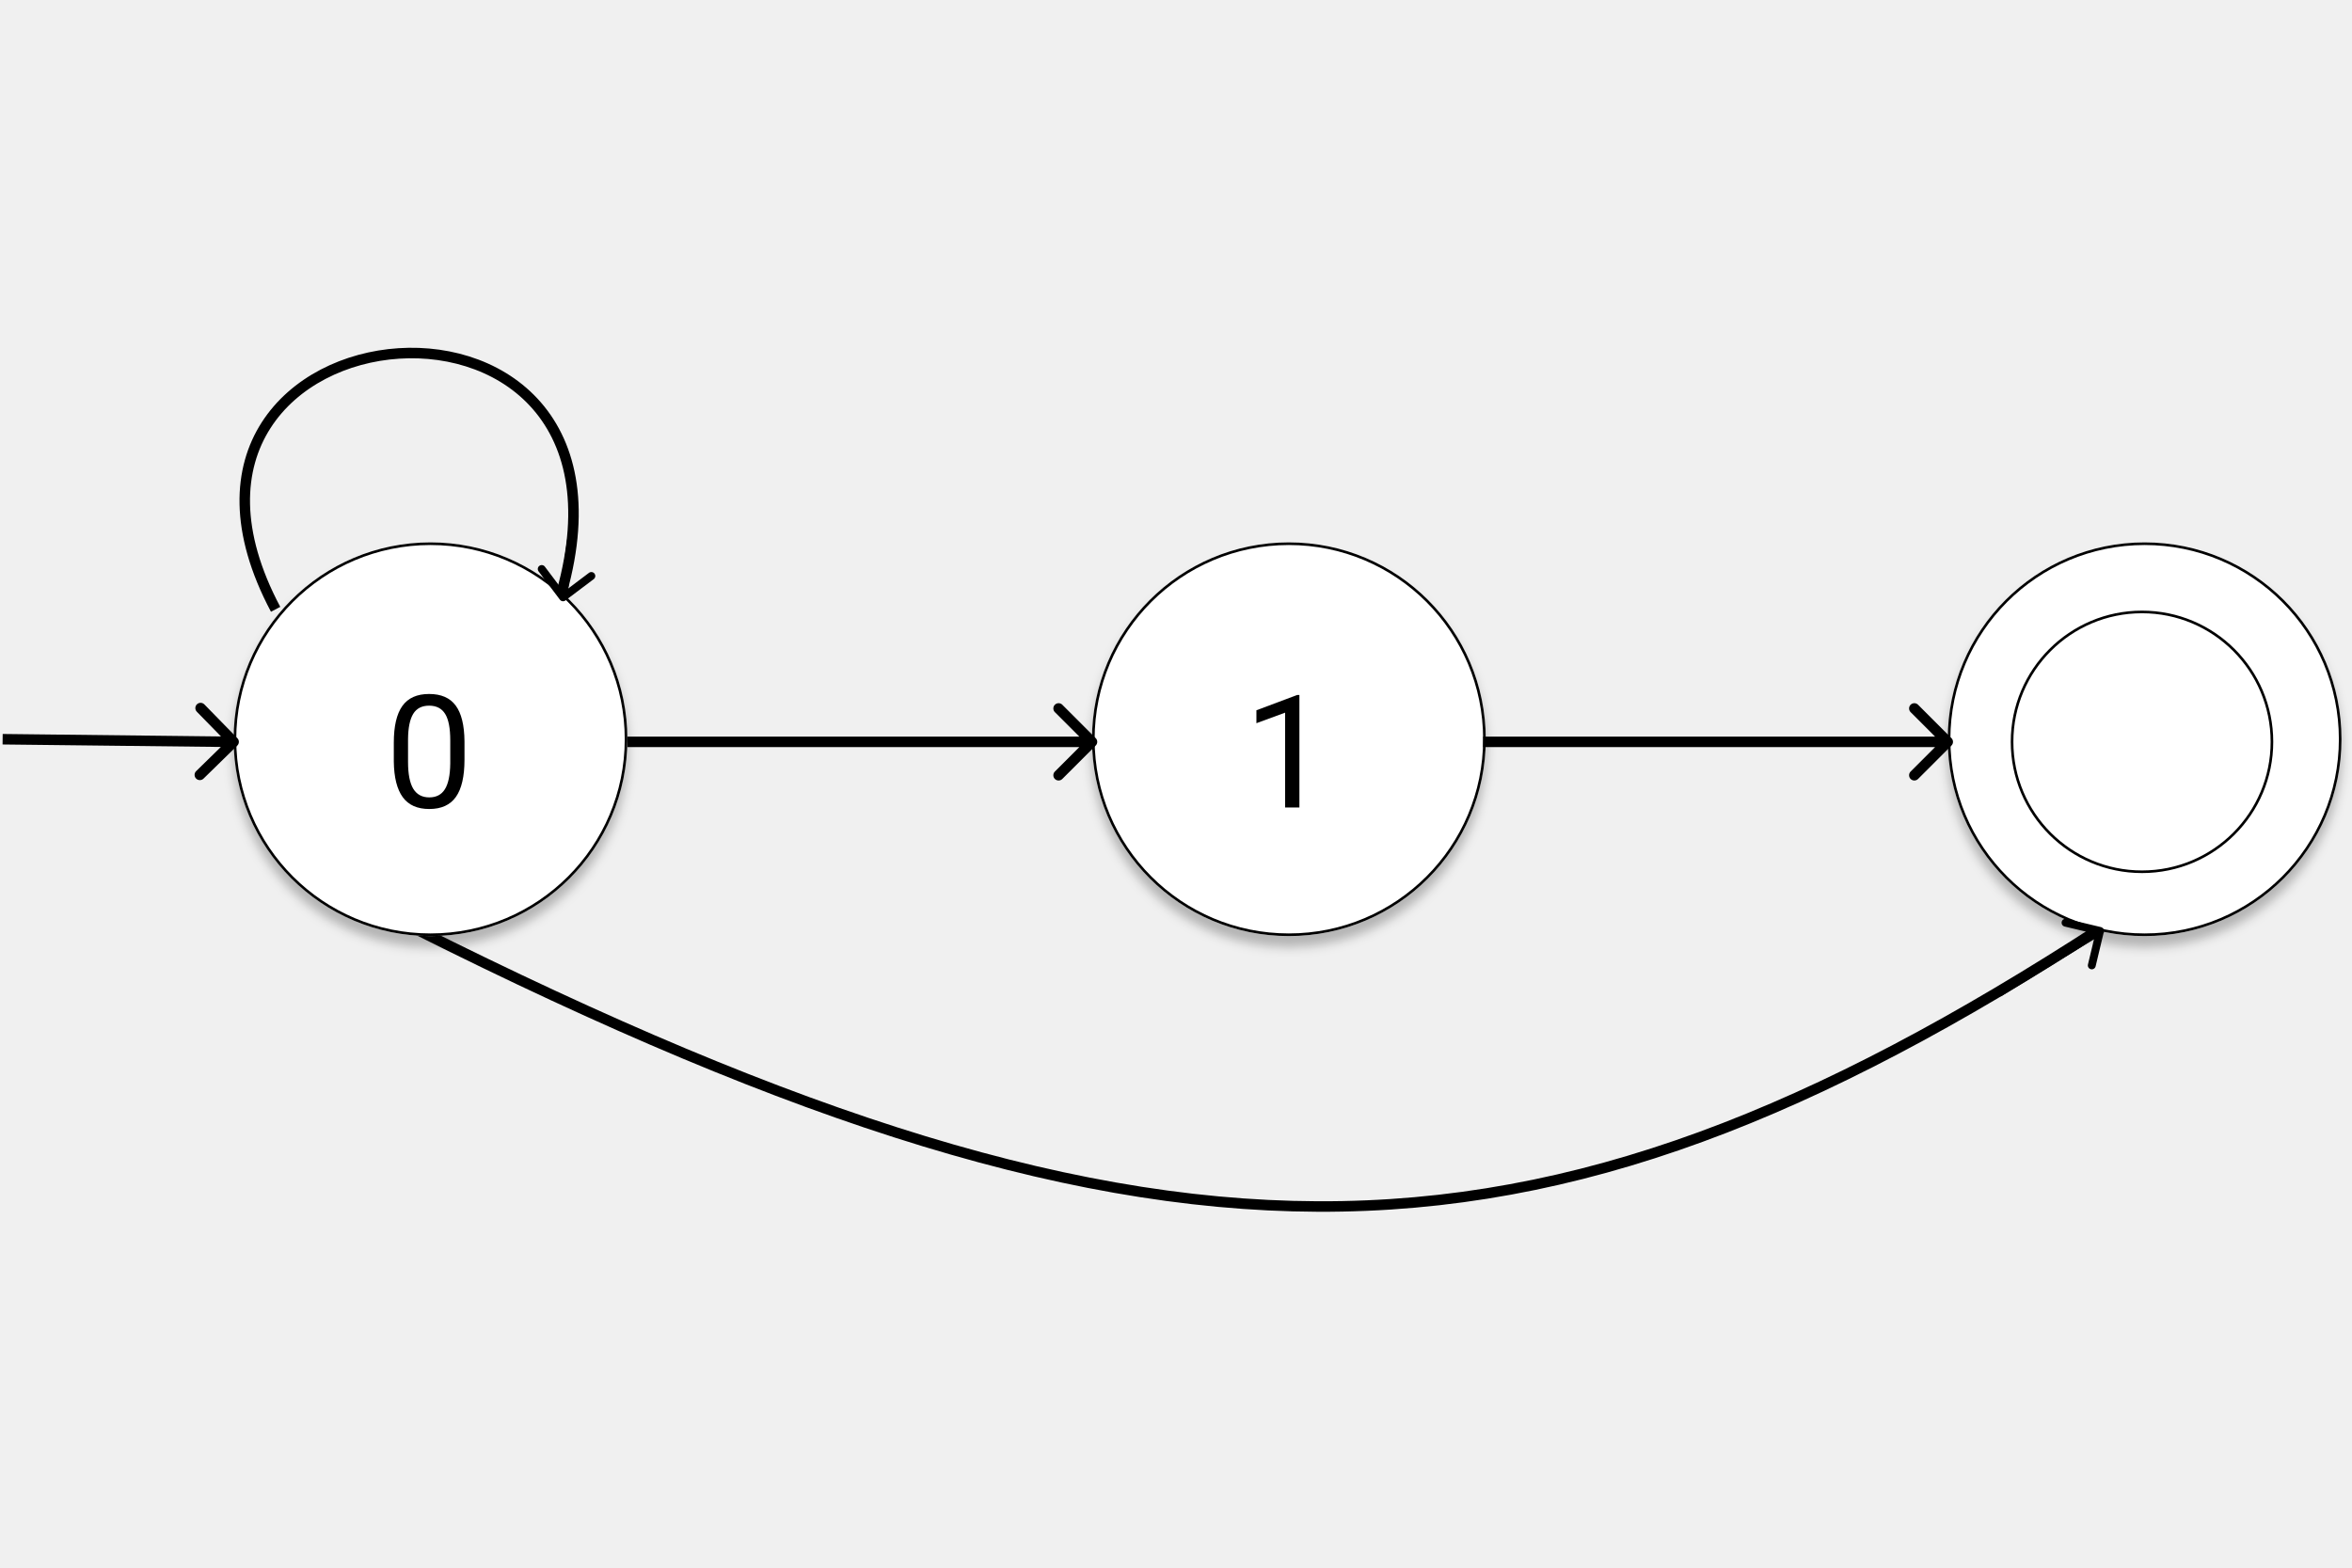
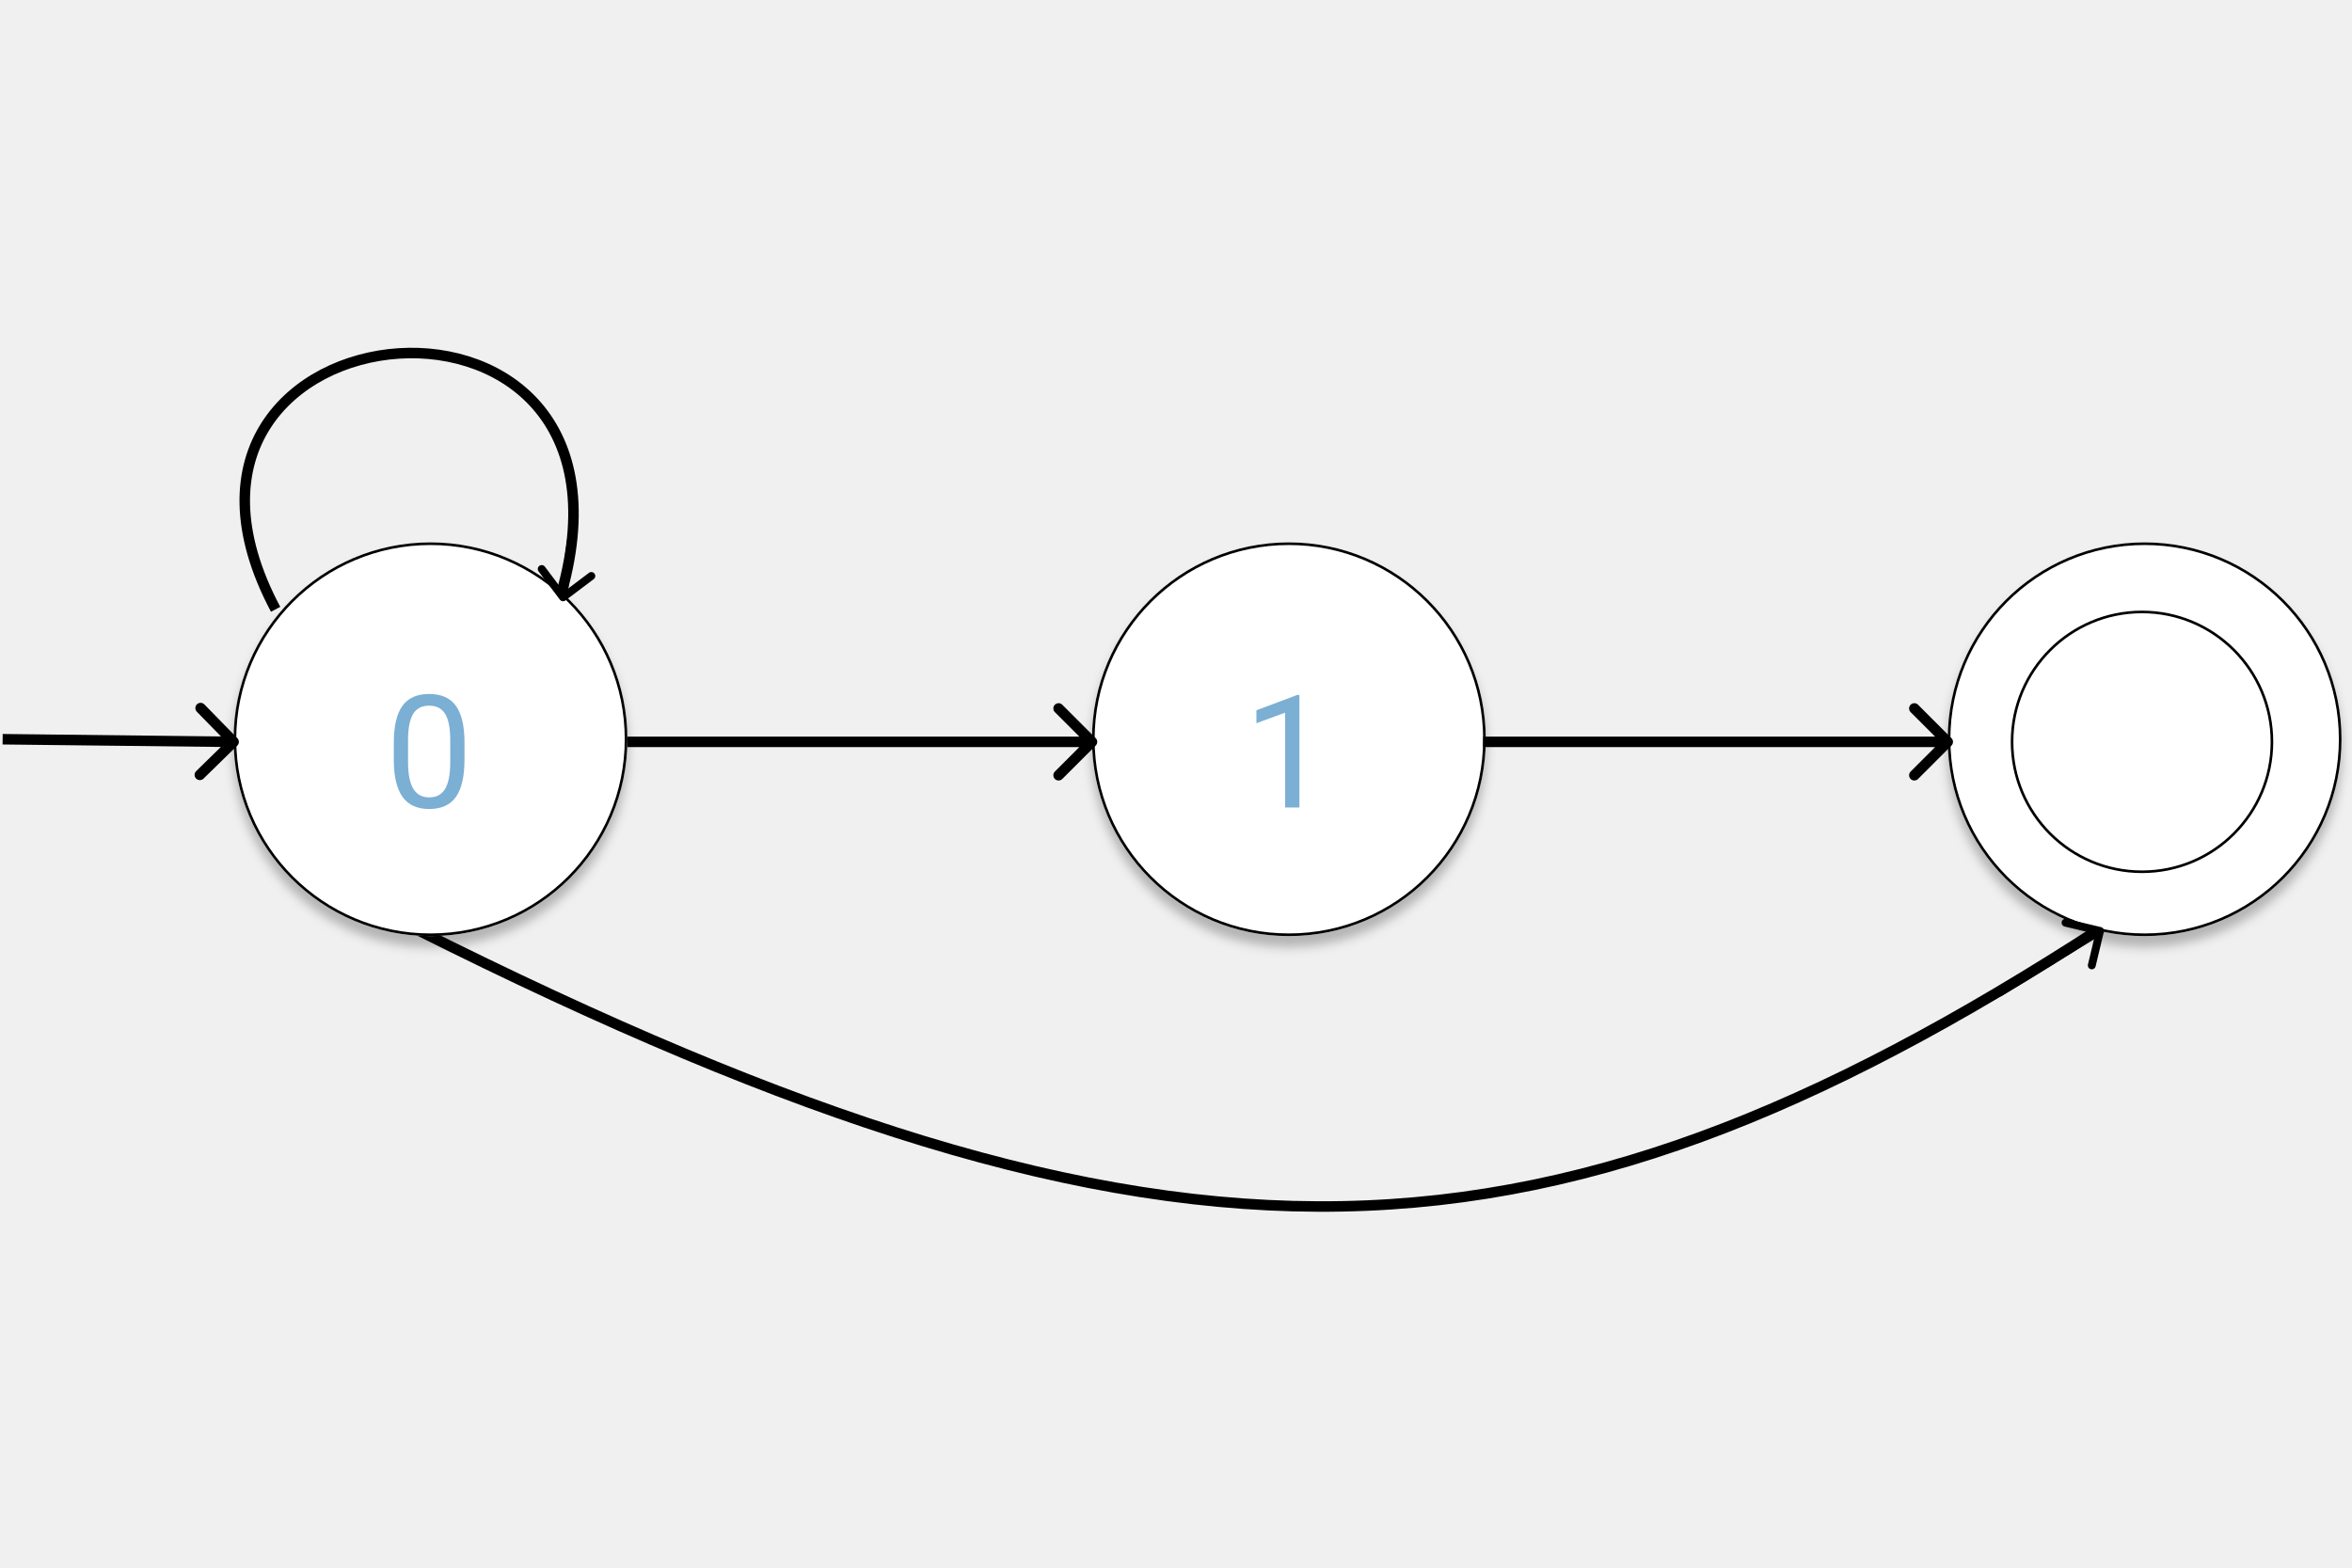
<svg xmlns="http://www.w3.org/2000/svg" width="300" height="200" viewBox="0 0 896 334" fill="none">
  <path d="M105 100.5C41.5 -19 258 -40 212 100.5" stroke="black" stroke-width="4" />
  <path d="M158 222.136C449.444 368.356 590.889 360.544 810.961 215" stroke="black" stroke-width="4" />
  <g filter="url(#filter0_d)">
    <circle cx="164" cy="150" r="75" fill="white" />
    <circle cx="164" cy="150" r="74.5" stroke="black" />
  </g>
  <g filter="url(#filter1_d)">
    <circle cx="491" cy="150" r="75" fill="white" />
    <circle cx="491" cy="150" r="74.5" stroke="black" />
  </g>
  <g filter="url(#filter2_d)">
    <circle cx="817" cy="150" r="75" fill="white" />
    <circle cx="817" cy="150" r="74.5" stroke="black" />
  </g>
  <path d="M865.5 151C865.5 178.338 843.338 200.5 816 200.5C788.662 200.5 766.5 178.338 766.5 151C766.5 123.662 788.662 101.5 816 101.5C843.338 101.5 865.5 123.662 865.5 151Z" fill="white" stroke="black" />
  <path d="M417.414 152.414C418.195 151.633 418.195 150.367 417.414 149.586L404.686 136.858C403.905 136.077 402.639 136.077 401.858 136.858C401.077 137.639 401.077 138.905 401.858 139.686L413.172 151L401.858 162.314C401.077 163.095 401.077 164.361 401.858 165.142C402.639 165.923 403.905 165.923 404.686 165.142L417.414 152.414ZM239 153H416V149H239V153Z" fill="black" />
  <path d="M90.398 152.43C91.188 151.658 91.202 150.392 90.43 149.602L77.848 136.73C77.076 135.94 75.809 135.926 75.019 136.698C74.23 137.47 74.215 138.736 74.987 139.526L86.172 150.968L74.73 162.152C73.94 162.924 73.926 164.191 74.698 164.981C75.47 165.77 76.737 165.785 77.526 165.013L90.398 152.43ZM0.977 152L88.977 153L89.023 149L1.023 148L0.977 152Z" fill="black" />
  <path d="M743.414 152.414C744.195 151.633 744.195 150.367 743.414 149.586L730.686 136.858C729.905 136.077 728.639 136.077 727.858 136.858C727.077 137.639 727.077 138.905 727.858 139.686L739.172 151L727.858 162.314C727.077 163.095 727.077 164.361 727.858 165.142C728.639 165.923 729.905 165.923 730.686 165.142L743.414 152.414ZM565 153H742V149H565V153Z" fill="black" />
  <path d="M800.357 221.583C801.163 221.775 801.66 222.584 801.467 223.39L798.332 236.521C798.14 237.327 797.331 237.824 796.525 237.631C795.719 237.439 795.222 236.63 795.414 235.824L798.201 224.152L786.529 221.365C785.723 221.173 785.226 220.364 785.419 219.558C785.611 218.752 786.42 218.255 787.226 218.447L800.357 221.583ZM760.638 245.475L799.223 221.764L800.794 224.32L762.208 248.031L760.638 245.475Z" fill="black" />
  <path d="M215.398 97.123C214.736 97.622 213.796 97.49 213.297 96.828L205.171 86.048C204.673 85.386 204.805 84.446 205.466 83.947C206.128 83.448 207.069 83.581 207.567 84.242L214.79 93.825L224.373 86.602C225.034 86.103 225.975 86.235 226.474 86.897C226.972 87.558 226.84 88.499 226.179 88.998L215.398 97.123ZM219.34 72.209L215.981 96.134L213.01 95.717L216.369 71.791L219.34 72.209Z" fill="black" />
-   <path d="M176.947 157.807C176.947 164.154 175.863 168.871 173.695 171.957C171.527 175.043 168.139 176.586 163.529 176.586C158.979 176.586 155.609 175.082 153.422 172.074C151.234 169.047 150.102 164.535 150.023 158.539V151.303C150.023 145.033 151.107 140.375 153.275 137.328C155.443 134.281 158.842 132.758 163.471 132.758C168.061 132.758 171.439 134.232 173.607 137.182C175.775 140.111 176.889 144.643 176.947 150.775V157.807ZM171.527 150.395C171.527 145.805 170.883 142.465 169.594 140.375C168.305 138.266 166.264 137.211 163.471 137.211C160.697 137.211 158.676 138.256 157.406 140.346C156.137 142.436 155.482 145.648 155.443 149.984V158.656C155.443 163.266 156.107 166.674 157.436 168.881C158.783 171.068 160.814 172.162 163.529 172.162C166.205 172.162 168.188 171.127 169.477 169.057C170.785 166.986 171.469 163.725 171.527 159.271V150.395Z" fill="black" />
-   <path d="M495.012 176H489.562V139.877L478.635 143.891V138.969L494.162 133.139H495.012V176Z" fill="black" />
+   <path d="M176.947 157.807C176.947 164.154 175.863 168.871 173.695 171.957C171.527 175.043 168.139 176.586 163.529 176.586C158.979 176.586 155.609 175.082 153.422 172.074C151.234 169.047 150.102 164.535 150.023 158.539V151.303C150.023 145.033 151.107 140.375 153.275 137.328C155.443 134.281 158.842 132.758 163.471 132.758C168.061 132.758 171.439 134.232 173.607 137.182C175.775 140.111 176.889 144.643 176.947 150.775V157.807ZM171.527 150.395C171.527 145.805 170.883 142.465 169.594 140.375C168.305 138.266 166.264 137.211 163.471 137.211C160.697 137.211 158.676 138.256 157.406 140.346C156.137 142.436 155.482 145.648 155.443 149.984V158.656C155.443 163.266 156.107 166.674 157.436 168.881C158.783 171.068 160.814 172.162 163.529 172.162C166.205 172.162 168.188 171.127 169.477 169.057C170.785 166.986 171.469 163.725 171.527 159.271V150.395Z" fill="#7BAFD4" />
+   <path d="M495.012 176H489.562V139.877L478.635 143.891V138.969L494.162 133.139H495.012V176Z" fill="#7BAFD4" />
  <defs>
    <filter id="filter0_d" x="85" y="75" width="158" height="158" filterUnits="userSpaceOnUse" color-interpolation-filters="sRGB">
      <feFlood flood-opacity="0" result="BackgroundImageFix" />
      <feColorMatrix in="SourceAlpha" type="matrix" values="0 0 0 0 0 0 0 0 0 0 0 0 0 0 0 0 0 0 127 0" />
      <feOffset dy="4" />
      <feGaussianBlur stdDeviation="2" />
      <feColorMatrix type="matrix" values="0 0 0 0 0 0 0 0 0 0 0 0 0 0 0 0 0 0 0.25 0" />
      <feBlend mode="normal" in2="BackgroundImageFix" result="effect1_dropShadow" />
      <feBlend mode="normal" in="SourceGraphic" in2="effect1_dropShadow" result="shape" />
    </filter>
    <filter id="filter1_d" x="412" y="75" width="158" height="158" filterUnits="userSpaceOnUse" color-interpolation-filters="sRGB">
      <feFlood flood-opacity="0" result="BackgroundImageFix" />
      <feColorMatrix in="SourceAlpha" type="matrix" values="0 0 0 0 0 0 0 0 0 0 0 0 0 0 0 0 0 0 127 0" />
      <feOffset dy="4" />
      <feGaussianBlur stdDeviation="2" />
      <feColorMatrix type="matrix" values="0 0 0 0 0 0 0 0 0 0 0 0 0 0 0 0 0 0 0.25 0" />
      <feBlend mode="normal" in2="BackgroundImageFix" result="effect1_dropShadow" />
      <feBlend mode="normal" in="SourceGraphic" in2="effect1_dropShadow" result="shape" />
    </filter>
    <filter id="filter2_d" x="738" y="75" width="158" height="158" filterUnits="userSpaceOnUse" color-interpolation-filters="sRGB">
      <feFlood flood-opacity="0" result="BackgroundImageFix" />
      <feColorMatrix in="SourceAlpha" type="matrix" values="0 0 0 0 0 0 0 0 0 0 0 0 0 0 0 0 0 0 127 0" />
      <feOffset dy="4" />
      <feGaussianBlur stdDeviation="2" />
      <feColorMatrix type="matrix" values="0 0 0 0 0 0 0 0 0 0 0 0 0 0 0 0 0 0 0.25 0" />
      <feBlend mode="normal" in2="BackgroundImageFix" result="effect1_dropShadow" />
      <feBlend mode="normal" in="SourceGraphic" in2="effect1_dropShadow" result="shape" />
    </filter>
  </defs>
</svg>
